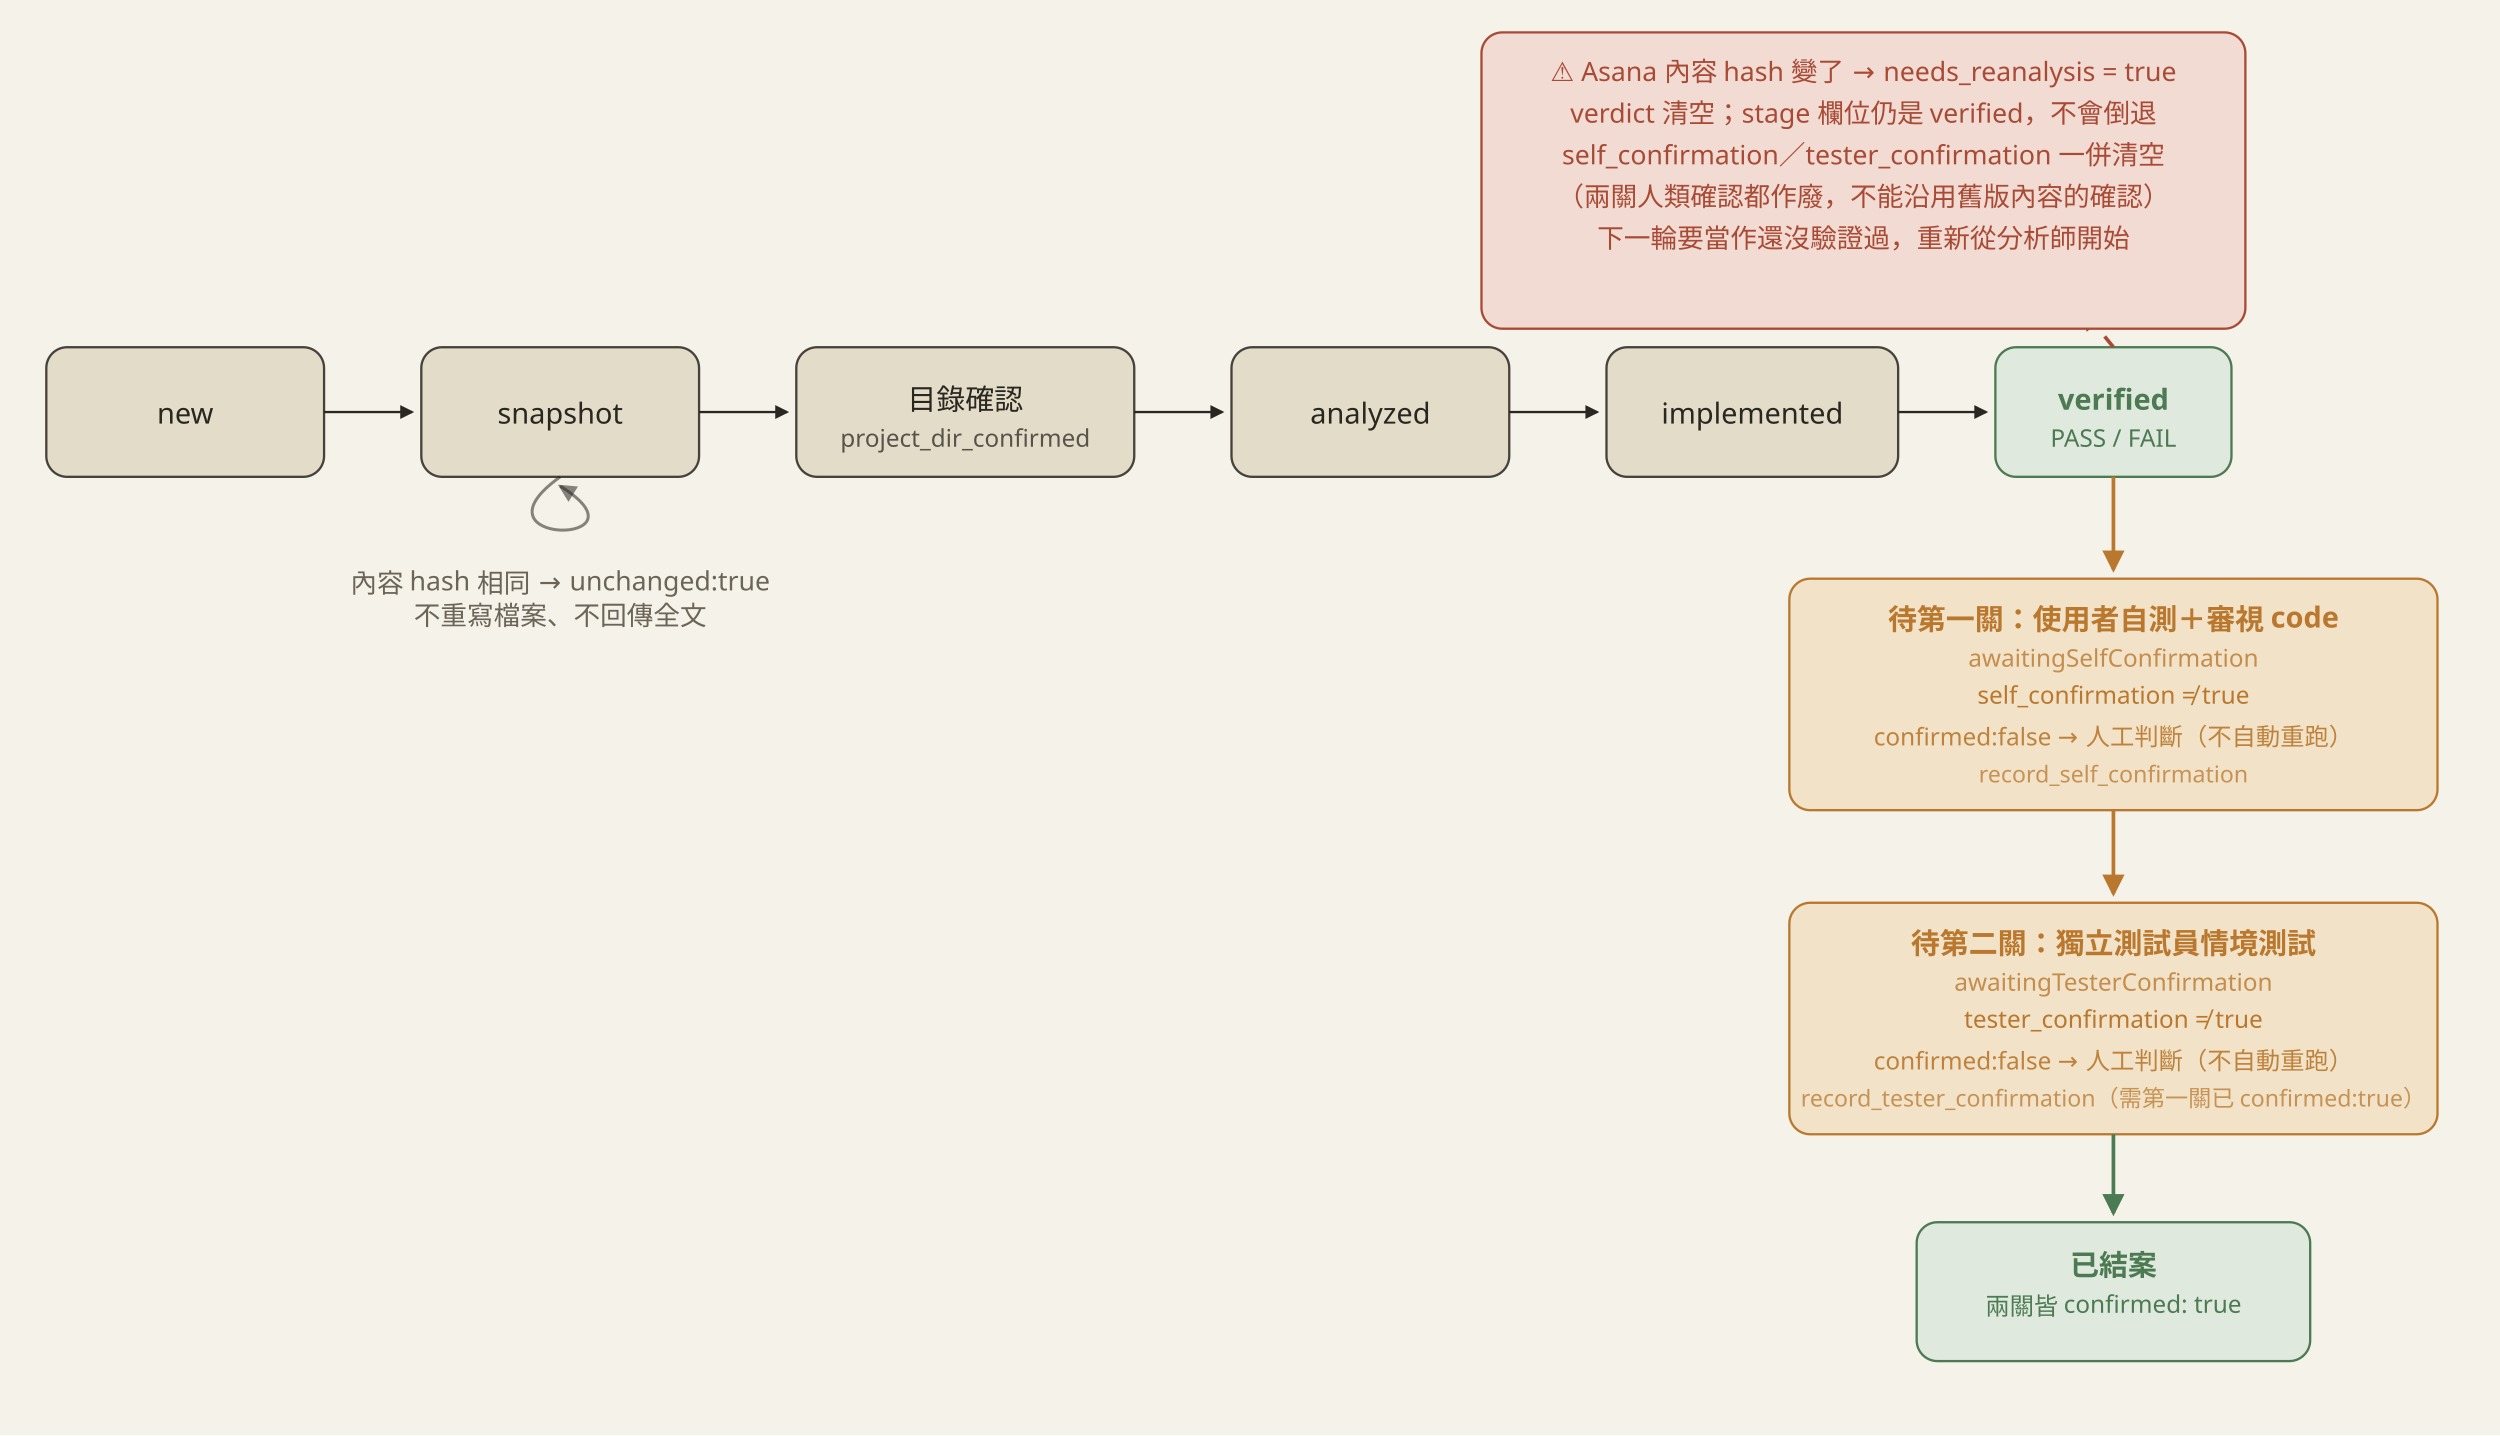
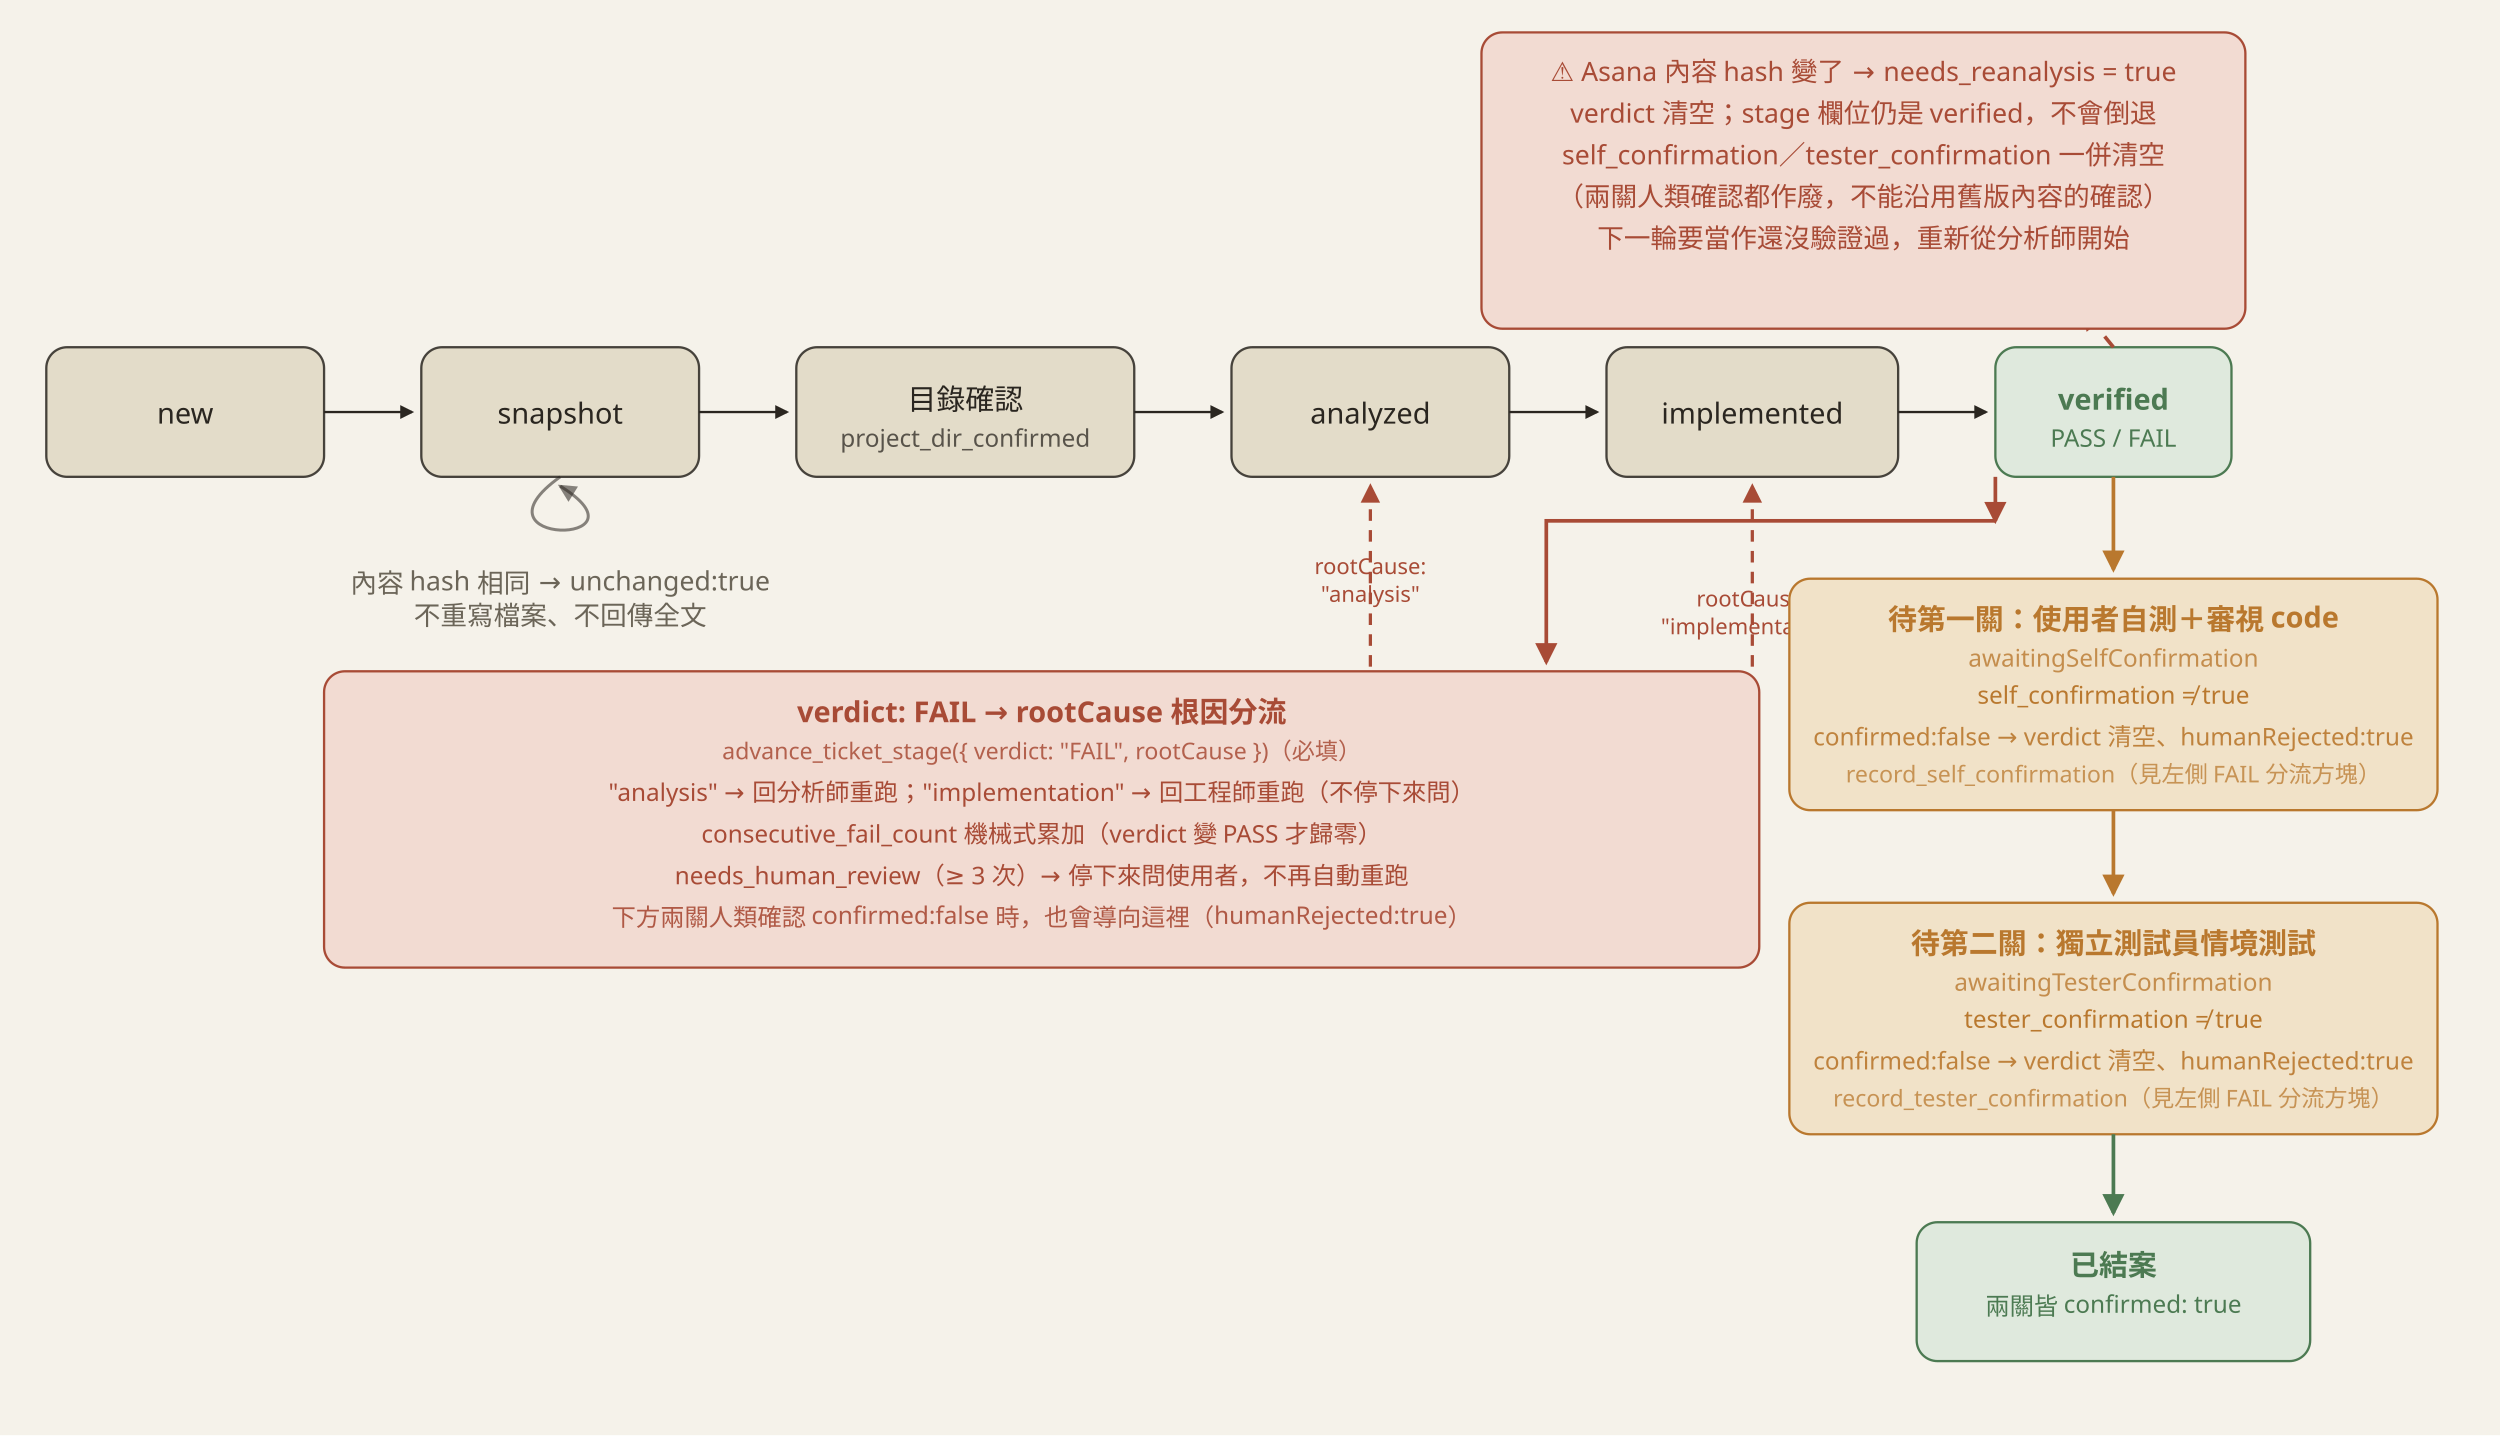
- <svg xmlns="http://www.w3.org/2000/svg" viewBox="0 0 1080 620" role="img" aria-label="票單狀態機：new 到 snapshot 到 project_dir_confirmed 到 analyzed 到 implemented 到 verified 依序推進，只會往前走；verified 且 PASS 之後，如果偵測到票單內容雜湊改變，會在 verified 節點觸發一個警示標記：needs_reanalysis 設為 true、verdict、self_confirmation、tester_confirmation 一併清空，逼下一輪重新從分析師開始，但 stage 欄位本身仍是 verified，不會倒退回任何較早的節點；verified 且 PASS、內容也沒再變的情況下，會先落入待第一關（使用者自己實測＋審視程式碼品質）確認的狀態，使用者呼叫 record_self_confirmation 帶 confirmed:true 之後，才會落入待第二關（另一位獨立測試員的情境測試）確認的狀態，直到測試員呼叫 record_tester_confirmation 帶 confirmed:true，才會真正進入已結案狀態；任一關 confirmed:false 都會留在對應狀態並附上 note，交由人工判斷後續">
+ <svg xmlns="http://www.w3.org/2000/svg" viewBox="0 0 1080 620" role="img" aria-label="票單狀態機：new 到 snapshot 到 project_dir_confirmed 到 analyzed 到 implemented 到 verified 依序推進，只會往前走；verified 且 PASS 之後，如果偵測到票單內容雜湊改變，會在 verified 節點觸發一個警示標記：needs_reanalysis 設為 true、verdict、self_confirmation、tester_confirmation 一併清空，逼下一輪重新從分析師開始，但 stage 欄位本身仍是 verified，不會倒退回任何較早的節點；verified 且 FAIL 時，advance_ticket_stage 必填 rootCause，依 analysis 或 implementation 自動路由回分析師或工程師重跑，並機械式維護 consecutive_fail_count，達到門檻（needs_human_review）就停下來問使用者，不再自動重跑；verified 且 PASS、內容也沒再變的情況下，會先落入待第一關（使用者自己實測＋審視程式碼品質）確認的狀態，使用者呼叫 record_self_confirmation 帶 confirmed:true 之後，才會落入待第二關（另一位獨立測試員的情境測試）確認的狀態，直到測試員呼叫 record_tester_confirmation 帶 confirmed:true，才會真正進入已結案狀態；任一關 confirmed:false 都會把 verdict 重設回 null、標記 humanRejected:true，重新套用跟驗證師判 FAIL 完全一樣的根因分流機制，不是交由人工事後自行判斷">
  <defs>
    <marker id="arrowStage" viewBox="0 0 10 10" refX="8.5" refY="5" markerWidth="6" markerHeight="6" orient="auto-start-reverse">
      <path d="M0,0 L10,5 L0,10 z" fill="#2a2620" />
    </marker>
    <marker id="arrowStale" viewBox="0 0 10 10" refX="8.5" refY="5" markerWidth="6" markerHeight="6" orient="auto-start-reverse">
      <path d="M0,0 L10,5 L0,10 z" fill="#a84b36" />
    </marker>
    <marker id="arrowMuted" viewBox="0 0 10 10" refX="8.5" refY="5" markerWidth="6" markerHeight="6" orient="auto-start-reverse">
      <path d="M0,0 L10,5 L0,10 z" fill="#2a2620" fill-opacity="0.55" />
    </marker>
    <marker id="arrowWarn" viewBox="0 0 10 10" refX="8.5" refY="5" markerWidth="6" markerHeight="6" orient="auto-start-reverse">
      <path d="M0,0 L10,5 L0,10 z" fill="#b9782e" />
    </marker>
    <marker id="arrowGood" viewBox="0 0 10 10" refX="8.5" refY="5" markerWidth="6" markerHeight="6" orient="auto-start-reverse">
      <path d="M0,0 L10,5 L0,10 z" fill="#4c7a52" />
    </marker>
  </defs>
  <rect x="0" y="0" width="1080" height="620" fill="#f5f2ea" />
  <g font-family="'IBM Plex Mono','Noto Sans TC',sans-serif" font-size="12.5" text-anchor="middle">
    <rect x="20" y="150" width="120" height="56" rx="9" fill="#e3dcc9" stroke="#2a2620" stroke-opacity="0.85" />
    <text x="80" y="183" fill="#2a2620">new</text>
    <rect x="182" y="150" width="120" height="56" rx="9" fill="#e3dcc9" stroke="#2a2620" stroke-opacity="0.85" />
    <text x="242" y="183" fill="#2a2620">snapshot</text>
    <rect x="344" y="150" width="146" height="56" rx="9" fill="#e3dcc9" stroke="#2a2620" stroke-opacity="0.85" />
    <text x="417" y="177" font-family="'Noto Sans TC',sans-serif" fill="#2a2620">目錄確認</text>
    <text x="417" y="193" font-size="10.5" fill="#2a2620" opacity="0.75">project_dir_confirmed</text>
    <rect x="532" y="150" width="120" height="56" rx="9" fill="#e3dcc9" stroke="#2a2620" stroke-opacity="0.85" />
    <text x="592" y="183" fill="#2a2620">analyzed</text>
    <rect x="694" y="150" width="126" height="56" rx="9" fill="#e3dcc9" stroke="#2a2620" stroke-opacity="0.85" />
    <text x="757" y="183" fill="#2a2620">implemented</text>
    <rect x="862" y="150" width="102" height="56" rx="9" fill="#dfe9dd" stroke="#4c7a52" />
    <text x="913" y="177" font-weight="700" fill="#4c7a52">verified</text>
    <text x="913" y="193" font-size="10.5" fill="#4c7a52">PASS / FAIL</text>
  </g>
  <g stroke="#2a2620">
    <line x1="140" y1="178" x2="178" y2="178" marker-end="url(#arrowStage)" />
    <line x1="302" y1="178" x2="340" y2="178" marker-end="url(#arrowStage)" />
    <line x1="490" y1="178" x2="528" y2="178" marker-end="url(#arrowStage)" />
    <line x1="652" y1="178" x2="690" y2="178" marker-end="url(#arrowStage)" />
    <line x1="820" y1="178" x2="858" y2="178" marker-end="url(#arrowStage)" />
  </g>
  <path d="M 242 206 C 200 236, 284 236, 242 210" fill="none" stroke="#2a2620" stroke-opacity="0.55" stroke-width="1.3" marker-end="url(#arrowMuted)" />
  <text x="242" y="256" text-anchor="middle" font-family="'Noto Sans TC',sans-serif" font-size="11.5" fill="#6b6558">內容 hash 相同 → unchanged:true</text>
  <text x="242" y="270" text-anchor="middle" font-family="'Noto Sans TC',sans-serif" font-size="11.5" fill="#6b6558">不重寫檔案、不回傳全文</text>
  <line x1="913" y1="150" x2="900" y2="134" stroke="#a84b36" stroke-width="1.6" stroke-dasharray="6 5" marker-end="url(#arrowStale)" />
  <rect x="640" y="14" width="330" height="128" rx="9" fill="#f2dbd2" stroke="#a84b36" />
  <text x="805" y="35" text-anchor="middle" font-family="'Noto Sans TC',sans-serif" font-size="11.5" font-weight="500" fill="#a84b36">⚠ Asana 內容 hash 變了 → needs_reanalysis = true</text>
  <text x="805" y="53" text-anchor="middle" font-family="'Noto Sans TC',sans-serif" font-size="11.5" fill="#a84b36">verdict 清空；stage 欄位仍是 verified，不會倒退</text>
  <text x="805" y="71" text-anchor="middle" font-family="'Noto Sans TC',sans-serif" font-size="11.5" fill="#a84b36">self_confirmation／tester_confirmation 一併清空</text>
  <text x="805" y="89" text-anchor="middle" font-family="'Noto Sans TC',sans-serif" font-size="11.5" fill="#a84b36">（兩關人類確認都作廢，不能沿用舊版內容的確認）</text>
  <text x="805" y="107" text-anchor="middle" font-family="'Noto Sans TC',sans-serif" font-size="11.5" fill="#a84b36">下一輪要當作還沒驗證過，重新從分析師開始</text>
+   <line x1="862" y1="206" x2="862" y2="225" stroke="#a84b36" stroke-width="1.6" marker-end="url(#arrowStale)" />
+   <path d="M 862 225 L 668 225 L 668 286" fill="none" stroke="#a84b36" stroke-width="1.6" marker-end="url(#arrowStale)" />
+   <line x1="592" y1="288" x2="592" y2="210" stroke="#a84b36" stroke-width="1.4" stroke-dasharray="5 4" marker-end="url(#arrowStale)" />
+   <text x="592" y="248" text-anchor="middle" font-family="'IBM Plex Mono',sans-serif" font-size="9.5" fill="#a84b36">rootCause:</text>
+   <text x="592" y="260" text-anchor="middle" font-family="'IBM Plex Mono',sans-serif" font-size="9.5" fill="#a84b36">"analysis"</text>
+   <line x1="757" y1="288" x2="757" y2="210" stroke="#a84b36" stroke-width="1.4" stroke-dasharray="5 4" marker-end="url(#arrowStale)" />
+   <text x="757" y="262" text-anchor="middle" font-family="'IBM Plex Mono',sans-serif" font-size="9.5" fill="#a84b36">rootCause:</text>
+   <text x="757" y="274" text-anchor="middle" font-family="'IBM Plex Mono',sans-serif" font-size="9.5" fill="#a84b36">"implementation"</text>
+   <rect x="140" y="290" width="620" height="128" rx="9" fill="#f2dbd2" stroke="#a84b36" />
+   <text x="450" y="312" text-anchor="middle" font-family="'Noto Sans TC',sans-serif" font-size="12.5" font-weight="700" fill="#a84b36">verdict: FAIL → rootCause 根因分流</text>
+   <text x="450" y="328" text-anchor="middle" font-family="'IBM Plex Mono',sans-serif" font-size="10" fill="#a84b36" opacity="0.85">advance_ticket_stage({ verdict: "FAIL", rootCause })（必填）</text>
+   <text x="450" y="346" text-anchor="middle" font-family="'Noto Sans TC',sans-serif" font-size="10.5" fill="#a84b36">"analysis" → 回分析師重跑；"implementation" → 回工程師重跑（不停下來問）</text>
+   <text x="450" y="364" text-anchor="middle" font-family="'Noto Sans TC',sans-serif" font-size="10.5" fill="#a84b36">consecutive_fail_count 機械式累加（verdict 變 PASS 才歸零）</text>
+   <text x="450" y="382" text-anchor="middle" font-family="'Noto Sans TC',sans-serif" font-size="10.5" font-weight="500" fill="#a84b36">needs_human_review（≥ 3 次）→ 停下來問使用者，不再自動重跑</text>
+   <text x="450" y="400" text-anchor="middle" font-family="'Noto Sans TC',sans-serif" font-size="10.5" fill="#a84b36" opacity="0.9">下方兩關人類確認 confirmed:false 時，也會導向這裡（humanRejected:true）</text>
  <line x1="913" y1="206" x2="913" y2="246" stroke="#b9782e" stroke-width="1.6" marker-end="url(#arrowWarn)" />
  <rect x="773" y="250" width="280" height="100" rx="9" fill="#f1e2c8" stroke="#b9782e" />
  <text x="913" y="272" text-anchor="middle" font-family="'Noto Sans TC',sans-serif" font-size="12.5" font-weight="700" fill="#b9782e">待第一關：使用者自測＋審視 code</text>
  <text x="913" y="288" text-anchor="middle" font-family="'IBM Plex Mono',sans-serif" font-size="10.5" fill="#b9782e" opacity="0.8">awaitingSelfConfirmation</text>
  <text x="913" y="304" text-anchor="middle" font-family="'IBM Plex Mono',sans-serif" font-size="10.5" fill="#b9782e">self_confirmation ≠ true</text>
-   <text x="913" y="322" text-anchor="middle" font-family="'Noto Sans TC',sans-serif" font-size="10.5" fill="#b9782e" opacity="0.9">confirmed:false → 人工判斷（不自動重跑）</text>
-   <text x="913" y="338" text-anchor="middle" font-family="'IBM Plex Mono',sans-serif" font-size="10" fill="#b9782e" opacity="0.75">record_self_confirmation</text>
+   <text x="913" y="322" text-anchor="middle" font-family="'Noto Sans TC',sans-serif" font-size="10.5" fill="#b9782e" opacity="0.9">confirmed:false → verdict 清空、humanRejected:true</text>
+   <text x="913" y="338" text-anchor="middle" font-family="'IBM Plex Mono',sans-serif" font-size="10" fill="#b9782e" opacity="0.75">record_self_confirmation（見左側 FAIL 分流方塊）</text>
  <line x1="913" y1="350" x2="913" y2="386" stroke="#b9782e" stroke-width="1.6" marker-end="url(#arrowWarn)" />
  <rect x="773" y="390" width="280" height="100" rx="9" fill="#f1e2c8" stroke="#b9782e" />
  <text x="913" y="412" text-anchor="middle" font-family="'Noto Sans TC',sans-serif" font-size="12.5" font-weight="700" fill="#b9782e">待第二關：獨立測試員情境測試</text>
  <text x="913" y="428" text-anchor="middle" font-family="'IBM Plex Mono',sans-serif" font-size="10.5" fill="#b9782e" opacity="0.8">awaitingTesterConfirmation</text>
  <text x="913" y="444" text-anchor="middle" font-family="'IBM Plex Mono',sans-serif" font-size="10.5" fill="#b9782e">tester_confirmation ≠ true</text>
-   <text x="913" y="462" text-anchor="middle" font-family="'Noto Sans TC',sans-serif" font-size="10.5" fill="#b9782e" opacity="0.9">confirmed:false → 人工判斷（不自動重跑）</text>
-   <text x="913" y="478" text-anchor="middle" font-family="'IBM Plex Mono',sans-serif" font-size="10" fill="#b9782e" opacity="0.75">record_tester_confirmation（需第一關已 confirmed:true）</text>
+   <text x="913" y="462" text-anchor="middle" font-family="'Noto Sans TC',sans-serif" font-size="10.5" fill="#b9782e" opacity="0.9">confirmed:false → verdict 清空、humanRejected:true</text>
+   <text x="913" y="478" text-anchor="middle" font-family="'IBM Plex Mono',sans-serif" font-size="10" fill="#b9782e" opacity="0.75">record_tester_confirmation（見左側 FAIL 分流方塊）</text>
  <line x1="913" y1="490" x2="913" y2="524" stroke="#4c7a52" stroke-width="1.6" marker-end="url(#arrowGood)" />
  <rect x="828" y="528" width="170" height="60" rx="9" fill="#dfe9dd" stroke="#4c7a52" />
  <text x="913" y="551" text-anchor="middle" font-family="'Noto Sans TC',sans-serif" font-size="12.5" font-weight="700" fill="#4c7a52">已結案</text>
  <text x="913" y="568" text-anchor="middle" font-family="'IBM Plex Mono',sans-serif" font-size="10.5" fill="#4c7a52">兩關皆 confirmed: true</text>
</svg>
